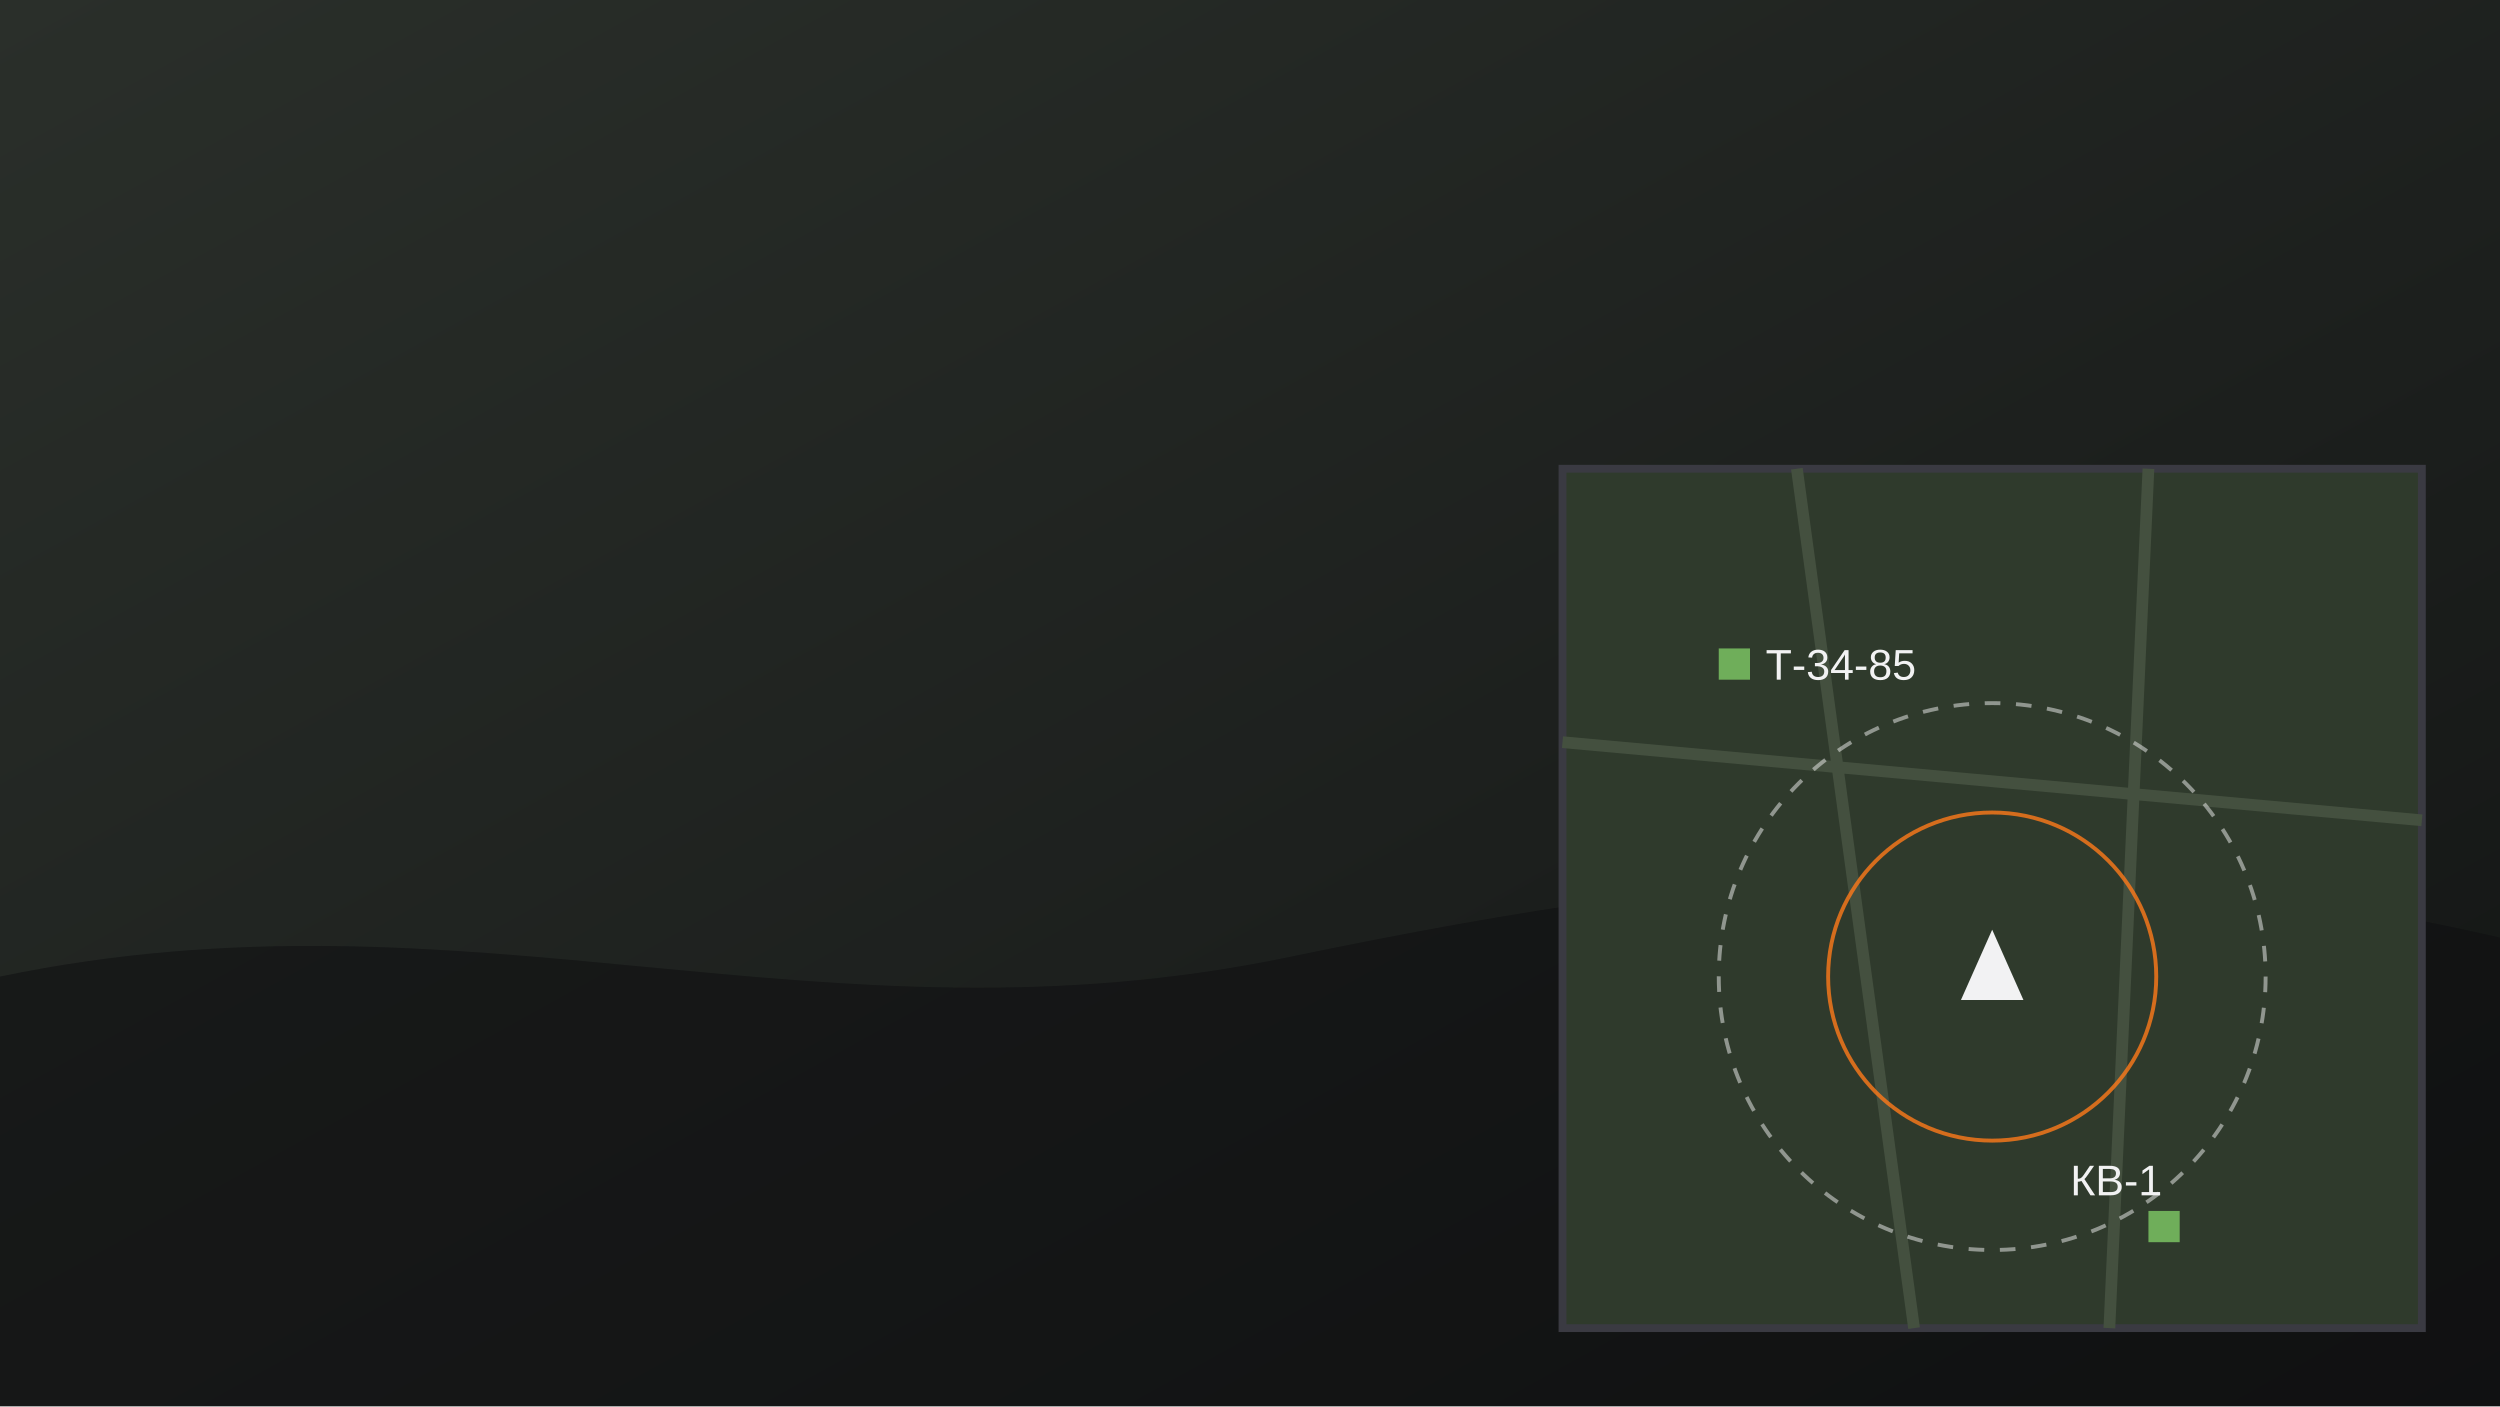
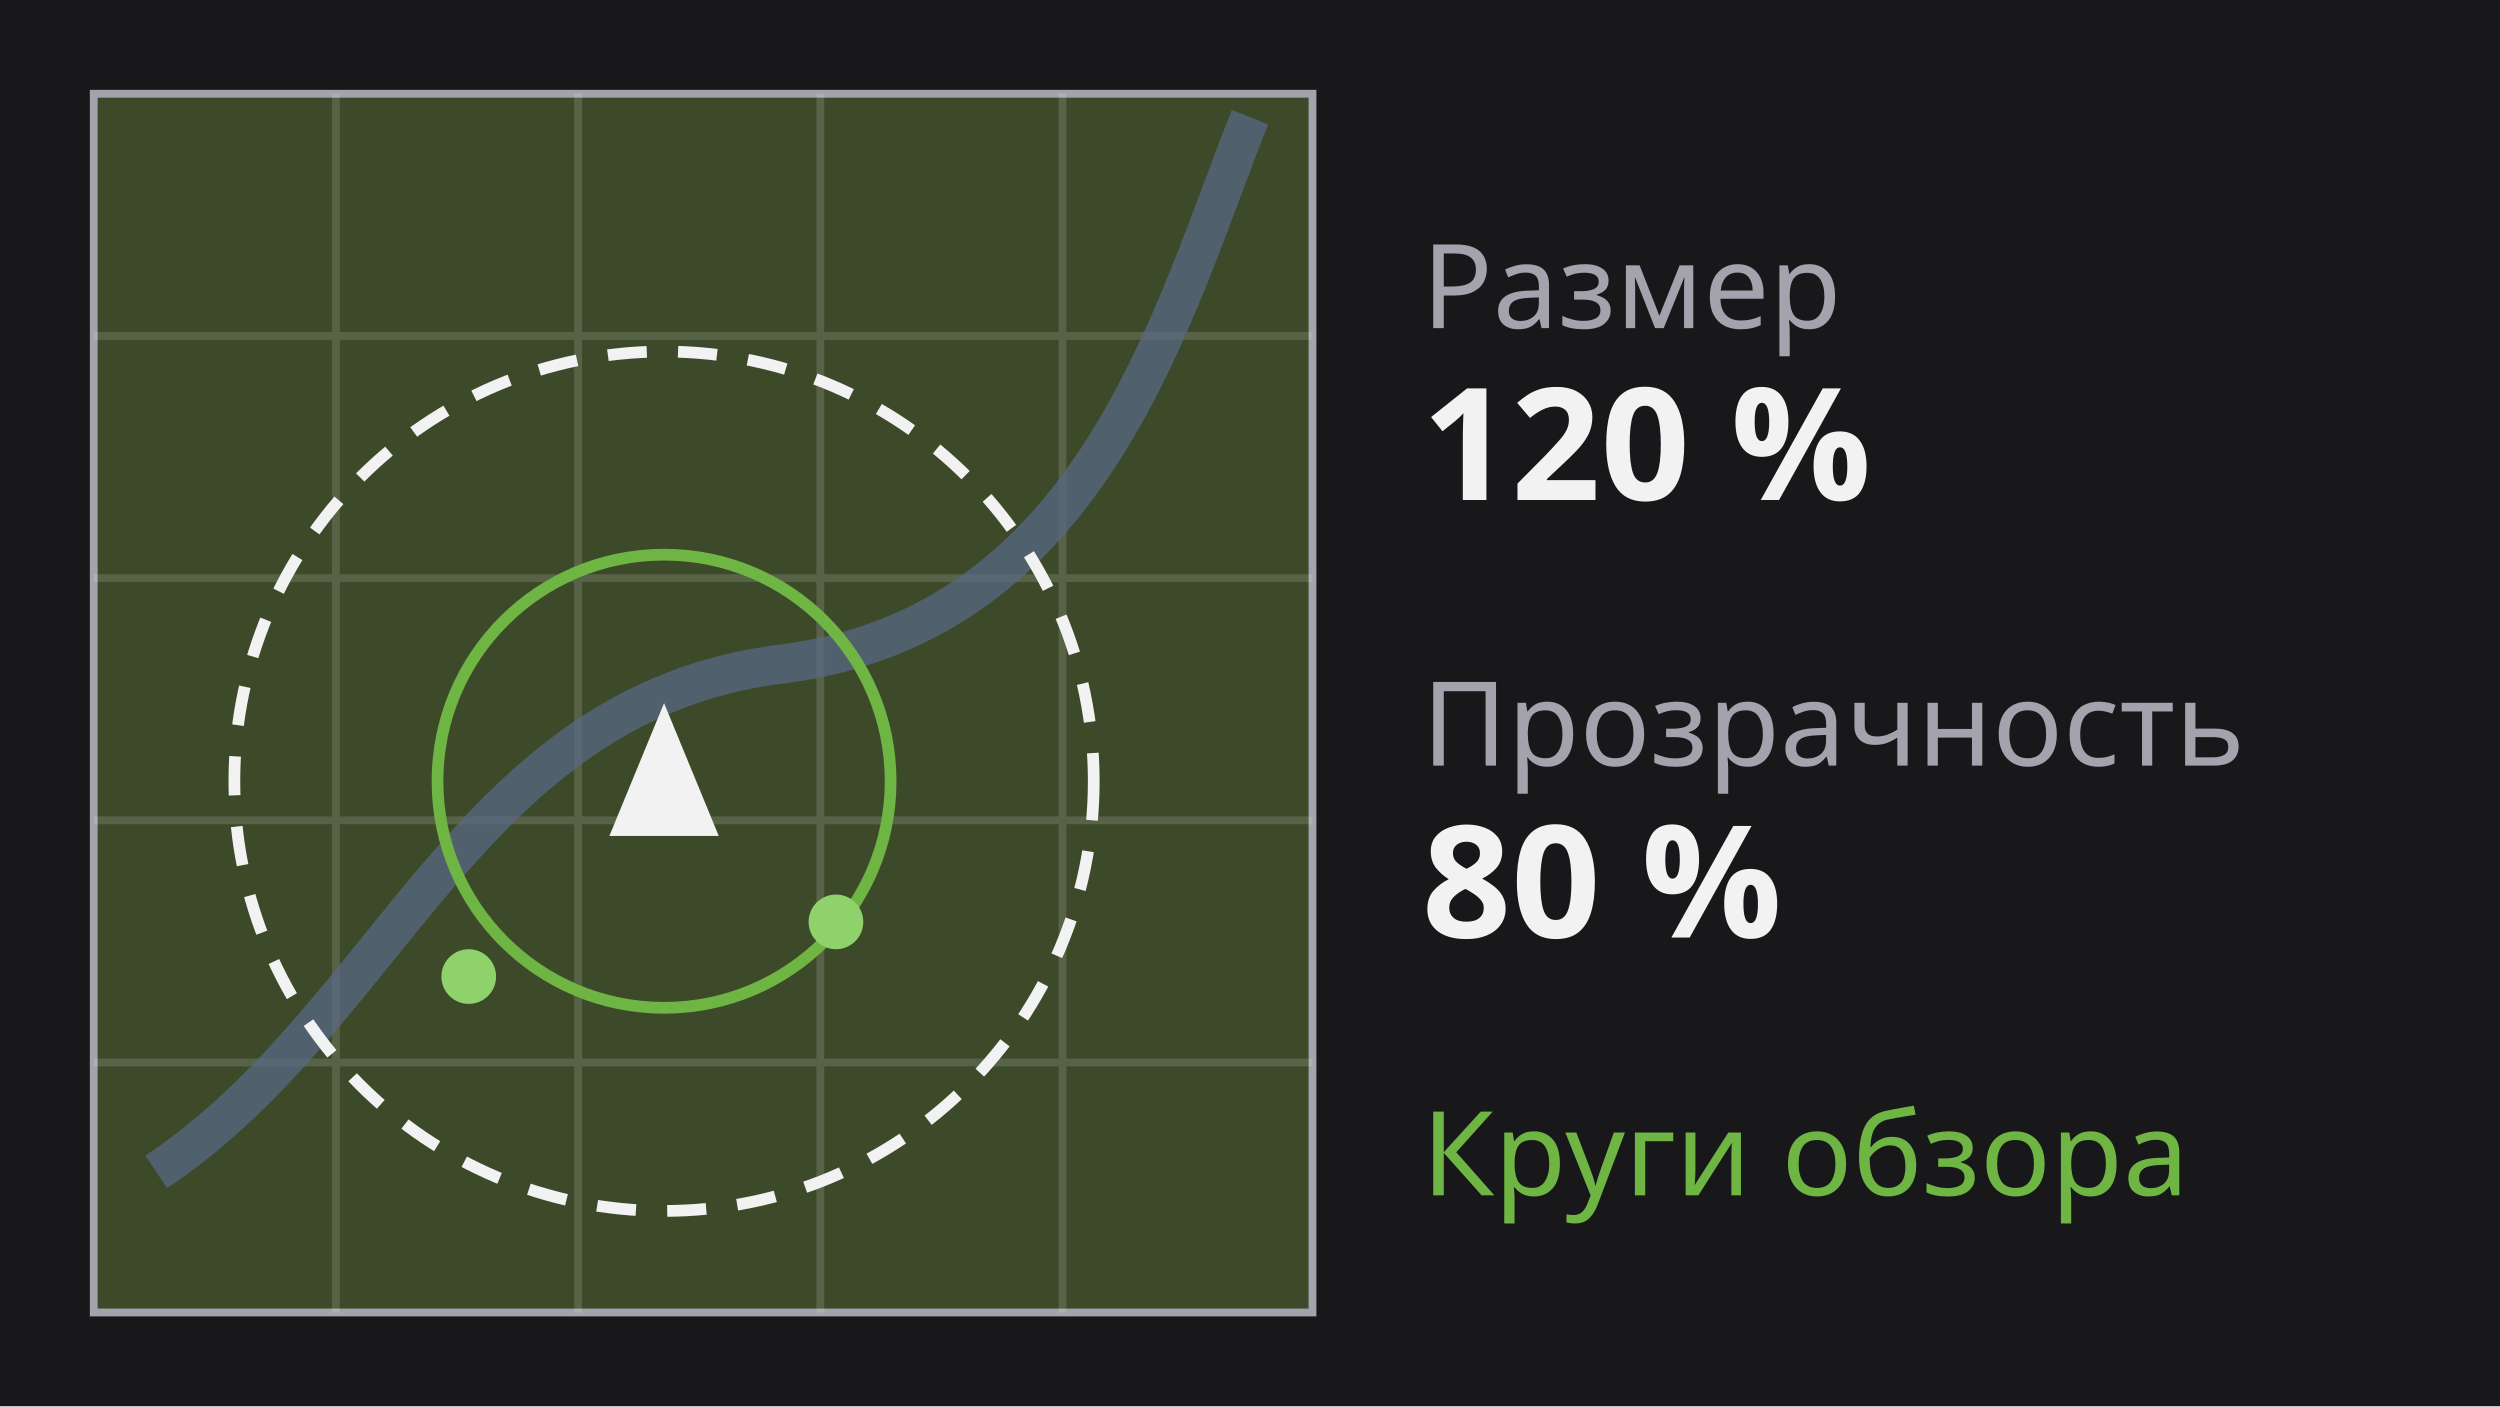
- <svg xmlns="http://www.w3.org/2000/svg" width="640" height="360" viewBox="0 0 640 360">
-   <defs>
-     <linearGradient id="bg" x1="0" y1="0" x2="1" y2="1">
-       <stop offset="0" stop-color="#2a2f2a" />
-       <stop offset="0.6" stop-color="#1c1f1d" />
-       <stop offset="1" stop-color="#121413" />
-     </linearGradient>
-   </defs>
-   <rect width="640" height="360" fill="url(#bg)" />
-   <path d="M0 250 C120 225 210 270 330 245 S530 215 640 240 V360 H0Z" fill="#0e0e10" opacity="0.55" />
-   <g transform="translate(400 120)">
-     <rect width="220" height="220" fill="#2f3a2c" stroke="#3a3a42" stroke-width="2" />
-     <path d="M0 70 L220 90 M60 0 L90 220 M150 0 L140 220" stroke="#44503f" stroke-width="3" />
-     <circle cx="110" cy="130" r="70" fill="none" stroke="#f2f2f3" stroke-opacity="0.5" stroke-dasharray="4 4" />
-     <circle cx="110" cy="130" r="42" fill="none" stroke="#ff7a1a" stroke-opacity="0.8" />
-     <path d="M110 118 l8 18 h-16z" fill="#f2f2f3" />
-     <g font-family="Segoe UI, Arial, sans-serif" font-size="11" fill="#f2f2f3">
-       <rect x="40" y="46" width="8" height="8" fill="#6fae5a" />
-       <text x="52" y="54">Т-34-85</text>
-       <rect x="150" y="190" width="8" height="8" fill="#6fae5a" />
-       <text x="130" y="186">КВ-1</text>
-     </g>
+ <svg xmlns="http://www.w3.org/2000/svg" width="640" height="360" viewBox="0 0 640 360" font-family="Fira Sans">
+   <rect width="640" height="360" fill="#18181b" />
+   <rect x="24" y="24" width="312" height="312" fill="#3d4a2a" stroke="#a3a3ad" stroke-width="2" />
+   <g stroke="#f2f2f3" stroke-opacity=".14" stroke-width="2">
+     <path d="M86 24v312M148 24v312M210 24v312M272 24v312M24 86h312M24 148h312M24 210h312M24 272h312" />
+   </g>
+   <path d="M40 300c60-40 80-120 160-130s100-90 120-140" fill="none" stroke="#5a6a8a" stroke-width="10" stroke-opacity=".7" />
+   <circle cx="170" cy="200" r="110" fill="none" stroke="#f2f2f3" stroke-width="3" stroke-dasharray="10 8" />
+   <circle cx="170" cy="200" r="58" fill="none" stroke="#6fb544" stroke-width="3" />
+   <path d="M170 180 184 214H156z" fill="#f2f2f3" />
+   <g fill="#8fd16a">
+     <circle cx="120" cy="250" r="7" />
+     <circle cx="214" cy="236" r="7" />
+   </g>
+   <g font-size="30">
+     <text x="364" y="84" fill="#a3a3ad">Размер</text>
+     <text x="364" y="128" font-size="40" font-weight="700" fill="#f2f2f3">120 %</text>
+     <text x="364" y="196" fill="#a3a3ad">Прозрачность</text>
+     <text x="364" y="240" font-size="40" font-weight="700" fill="#f2f2f3">80 %</text>
+     <text x="364" y="306" fill="#6fb544">Круги обзора</text>
  </g>
</svg>
